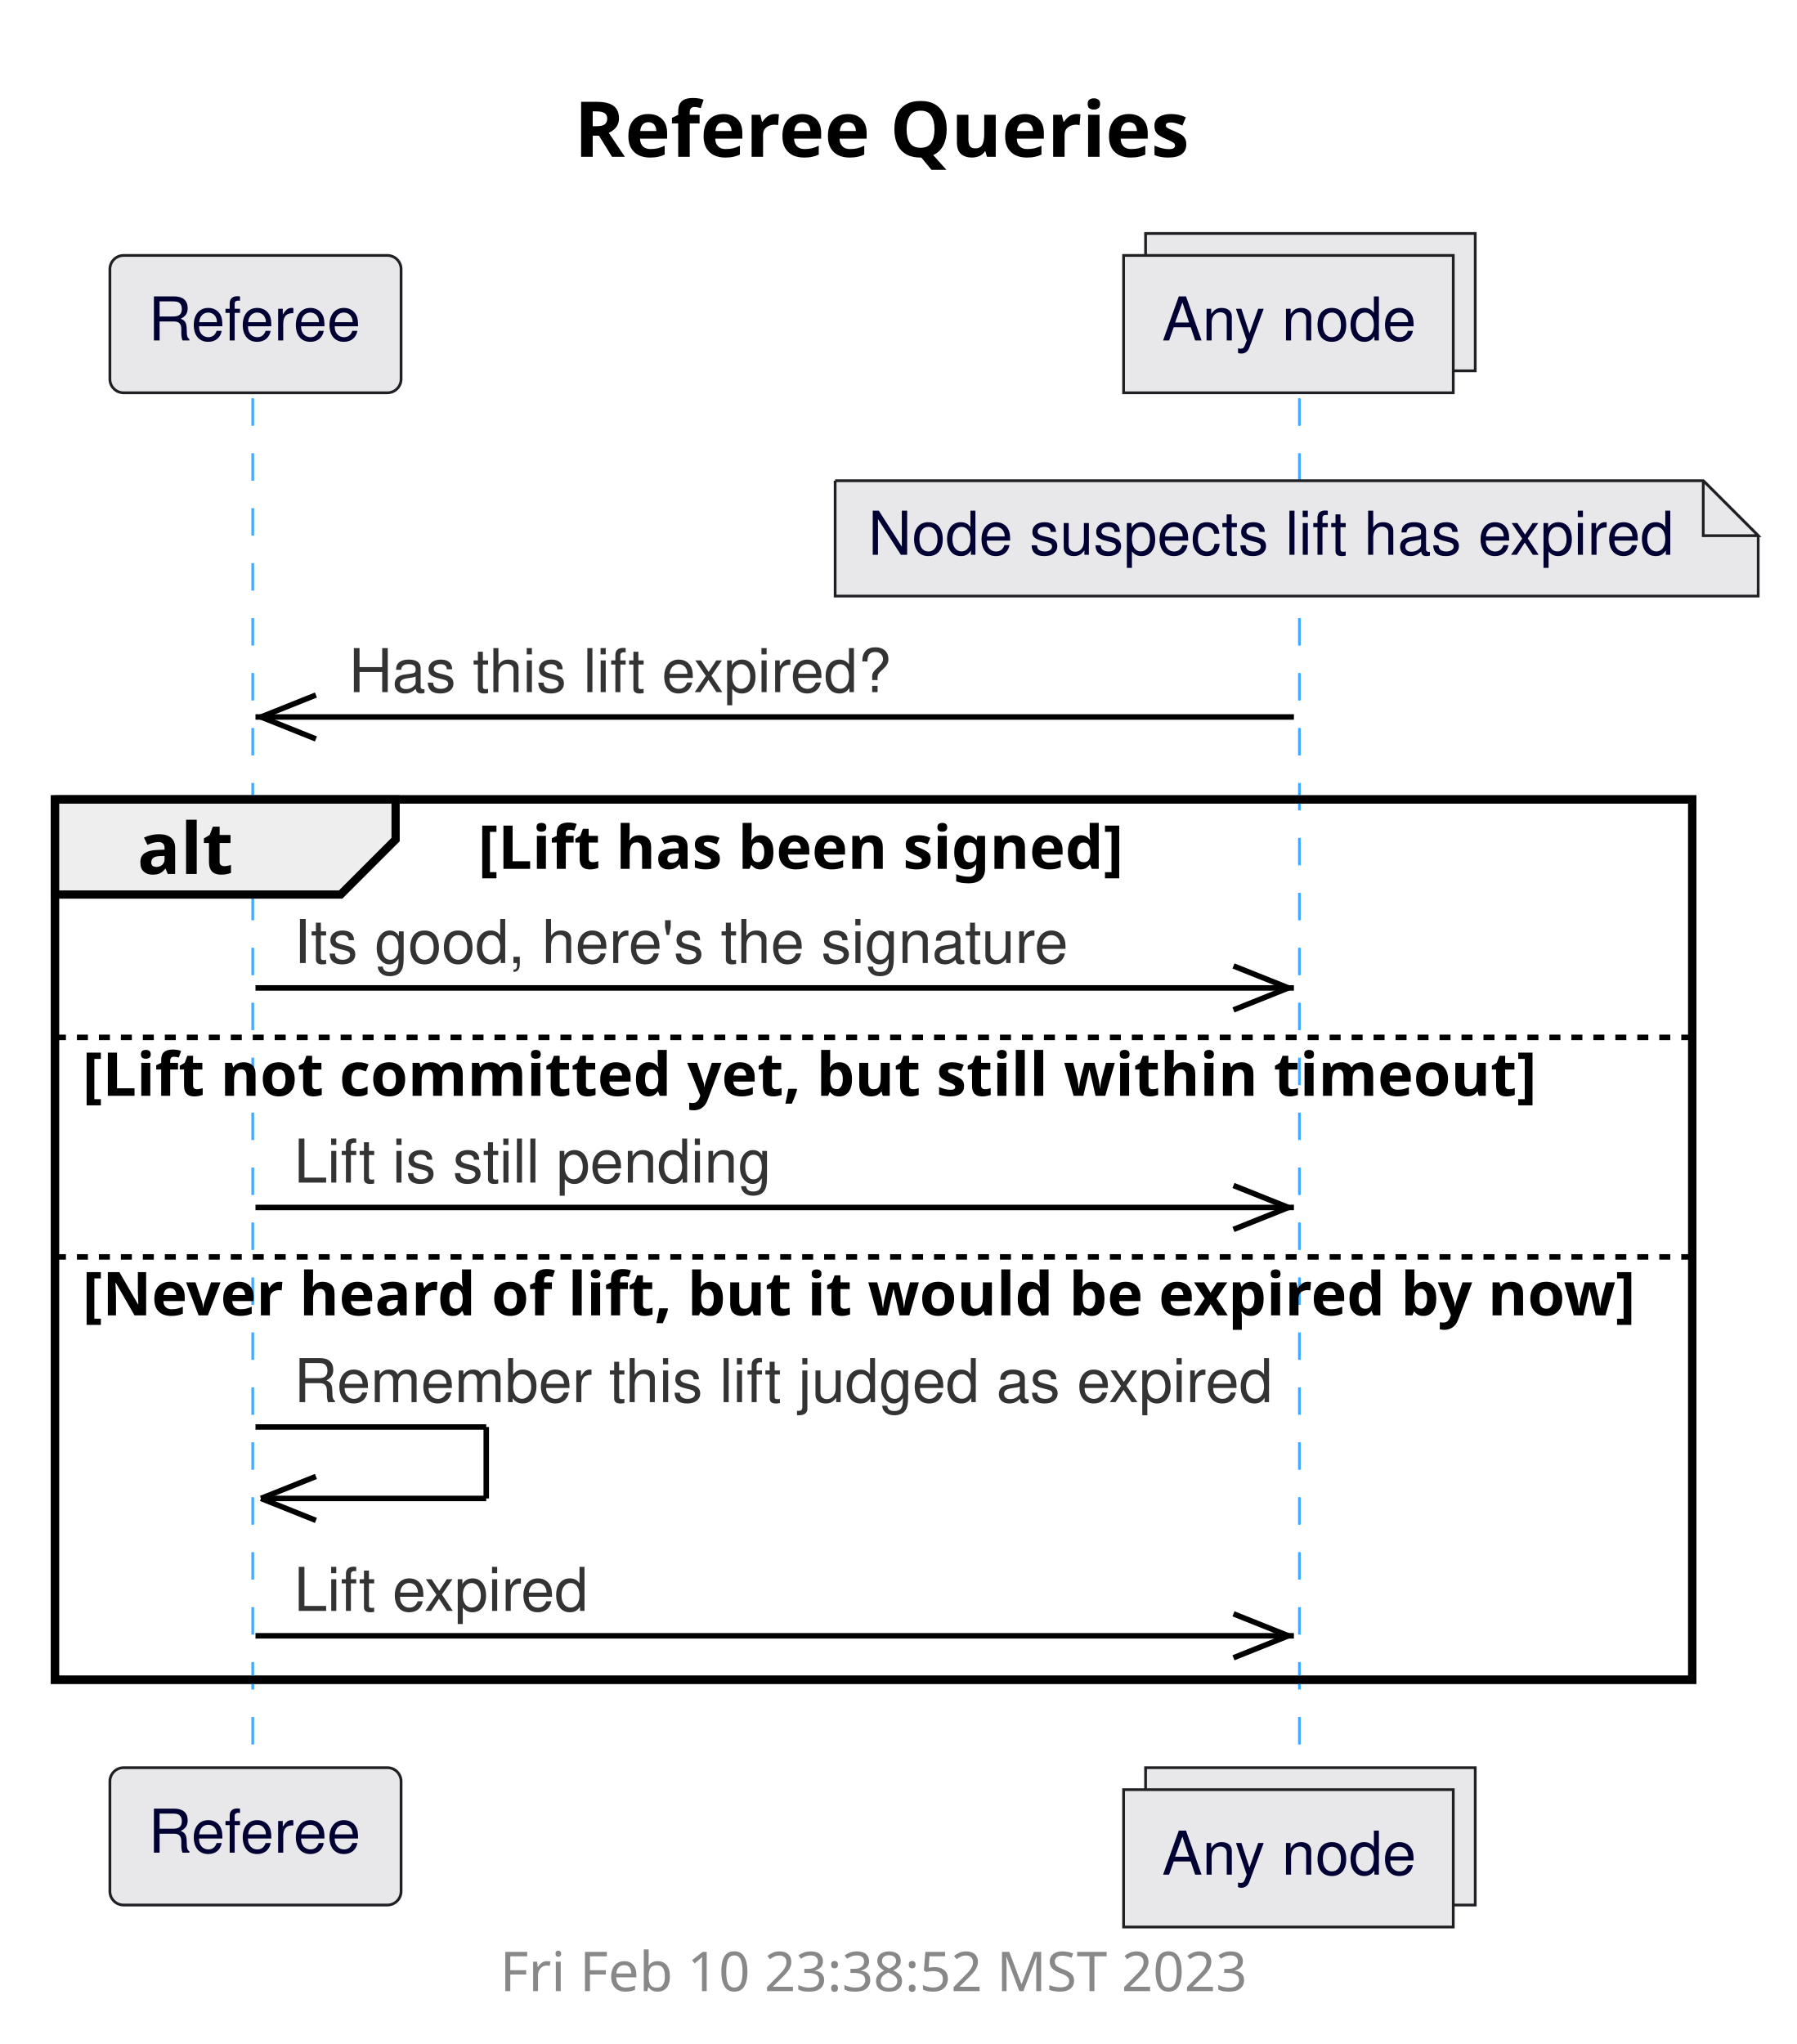
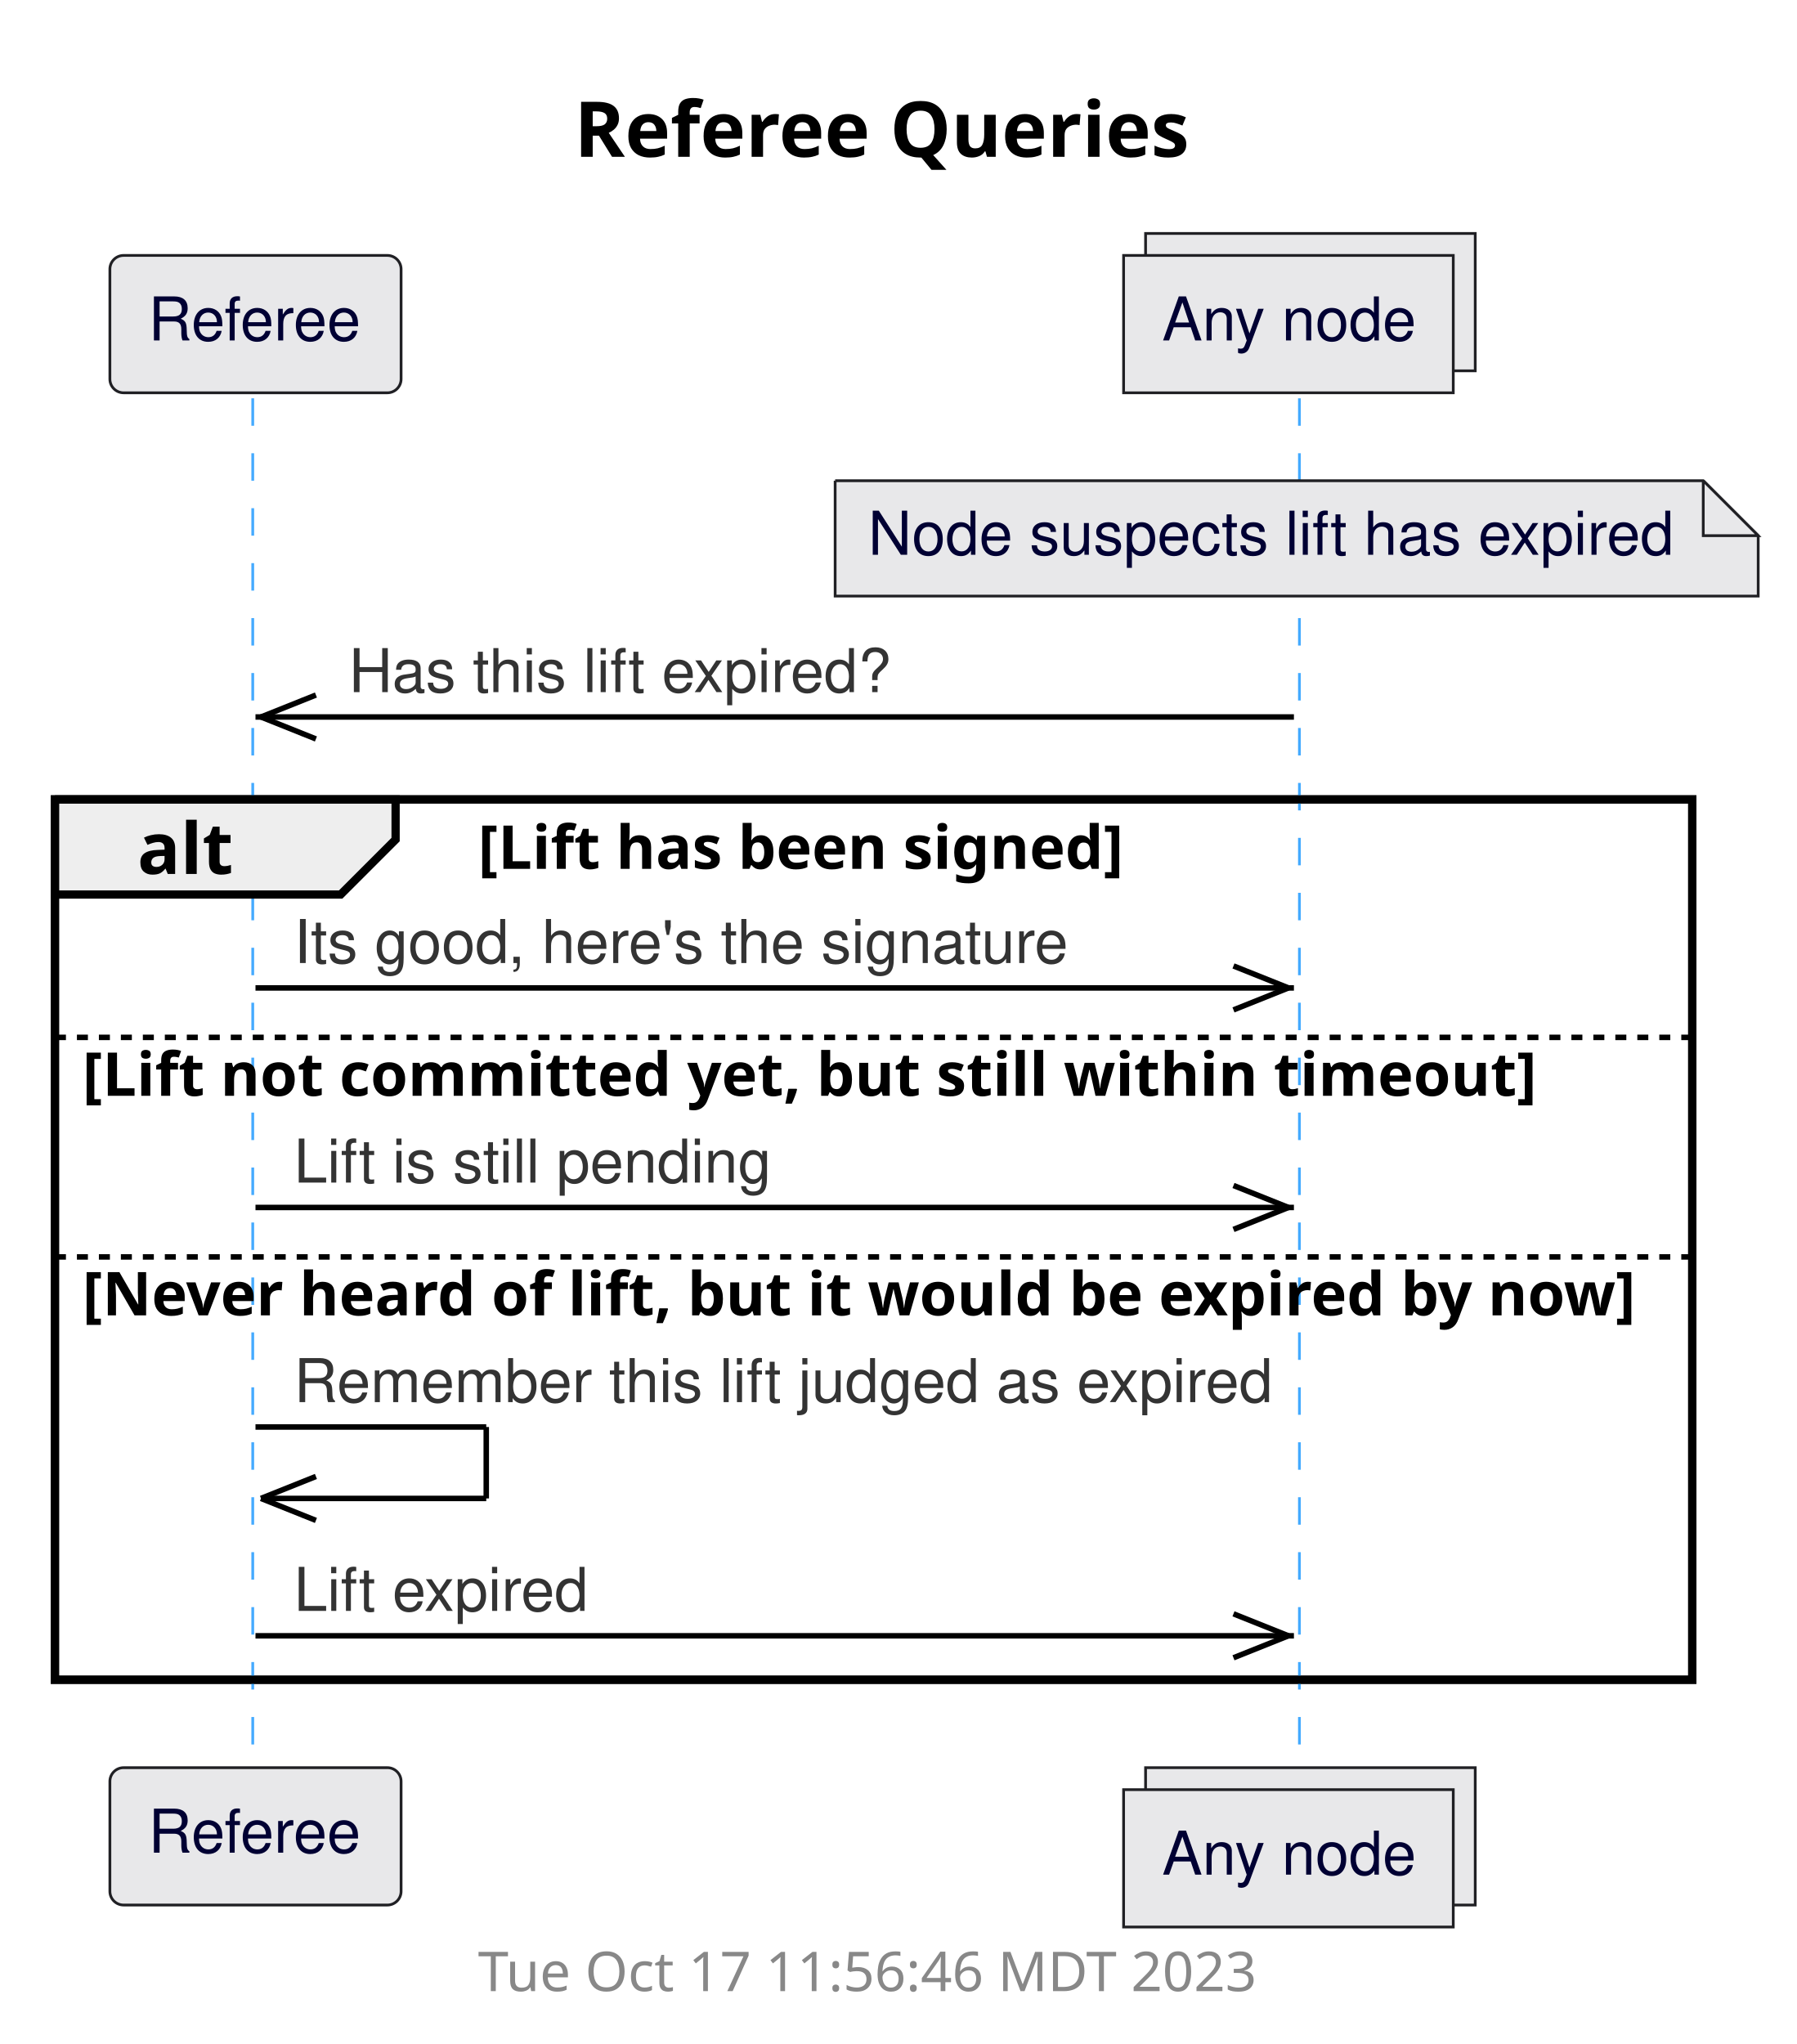
<svg xmlns="http://www.w3.org/2000/svg" contentStyleType="text/css" height="372px" preserveAspectRatio="none" style="width:327px;height:372px;background:#FFFFFF;" version="1.1" viewBox="0 0 327 372" width="327px" zoomAndPan="magnify">
  <defs />
  <g>
    <text fill="#000000" font-family="sans-serif" font-size="14" font-weight="bold" lengthAdjust="spacing" textLength="115" x="104.5" y="28.535">Referee Queries</text>
    <rect fill="none" height="160.221" style="stroke:#000000;stroke-width:1.5;" width="298" x="10" y="145.488" />
    <line style="stroke:#44AAFF;stroke-width:0.5;stroke-dasharray:5.0,5.0;" x1="46" x2="46" y1="72.488" y2="322.709" />
    <line style="stroke:#44AAFF;stroke-width:0.5;stroke-dasharray:5.0,5.0;" x1="236.5" x2="236.5" y1="72.488" y2="322.709" />
    <rect fill="#E8E8EA" height="25" rx="2.5" ry="2.5" style="stroke:#202024;stroke-width:0.5;" width="53" x="20" y="46.488" />
    <text fill="#000033" font-family="Helvetica" font-size="11" lengthAdjust="spacing" textLength="39" x="27" y="61.959">Referee</text>
    <rect fill="#E8E8EA" height="25" rx="2.5" ry="2.5" style="stroke:#202024;stroke-width:0.5;" width="53" x="20" y="321.709" />
    <text fill="#000033" font-family="Helvetica" font-size="11" lengthAdjust="spacing" textLength="39" x="27" y="337.179">Referee</text>
    <rect fill="#E8E8EA" height="25" style="stroke:#202024;stroke-width:0.5;" width="60" x="208.5" y="42.488" />
    <rect fill="#E8E8EA" height="25" style="stroke:#202024;stroke-width:0.5;" width="60" x="204.5" y="46.488" />
    <text fill="#000033" font-family="Helvetica" font-size="11" lengthAdjust="spacing" textLength="46" x="211.5" y="61.959">Any node</text>
    <rect fill="#E8E8EA" height="25" style="stroke:#202024;stroke-width:0.5;" width="60" x="208.5" y="321.709" />
    <rect fill="#E8E8EA" height="25" style="stroke:#202024;stroke-width:0.5;" width="60" x="204.5" y="325.709" />
    <text fill="#000033" font-family="Helvetica" font-size="11" lengthAdjust="spacing" textLength="46" x="211.5" y="341.179">Any node</text>
    <path d="M152,87.488 L152,108.488 L320,108.488 L320,97.488 L310,87.488 L152,87.488 " fill="#E8E8EA" style="stroke:#202024;stroke-width:0.5;" />
    <path d="M310,87.488 L310,97.488 L320,97.488 L310,87.488 " fill="#E8E8EA" style="stroke:#202024;stroke-width:0.5;" />
    <text fill="#000033" font-family="Helvetica" font-size="11" lengthAdjust="spacing" textLength="147" x="158" y="100.959">Node suspects lift has expired</text>
    <line style="stroke:#000000;stroke-width:1.0;" x1="47.5" x2="57.5" y1="130.488" y2="126.488" />
    <line style="stroke:#000000;stroke-width:1.0;" x1="47.5" x2="57.5" y1="130.488" y2="134.488" />
    <line style="stroke:#000000;stroke-width:1.0;" x1="46.5" x2="235.5" y1="130.488" y2="130.488" />
    <text fill="#333333" font-family="Helvetica" font-size="11" lengthAdjust="spacing" textLength="98" x="63.5" y="125.959">Has this lift expired?</text>
    <path d="M10,145.488 L72,145.488 L72,152.799 L62,162.799 L10,162.799 L10,145.488 " fill="#EEEEEE" style="stroke:#000000;stroke-width:1.5;" />
    <rect fill="none" height="160.221" style="stroke:#000000;stroke-width:1.5;" width="298" x="10" y="145.488" />
    <text fill="#000000" font-family="sans-serif" font-size="13" font-weight="bold" lengthAdjust="spacing" textLength="17" x="25" y="159.057">alt</text>
    <text fill="#000000" font-family="sans-serif" font-size="11" font-weight="bold" lengthAdjust="spacing" textLength="121" x="87" y="158.123">[Lift has been signed]</text>
    <line style="stroke:#000000;stroke-width:1.0;" x1="234.5" x2="224.5" y1="179.799" y2="175.799" />
    <line style="stroke:#000000;stroke-width:1.0;" x1="234.5" x2="224.5" y1="179.799" y2="183.799" />
    <line style="stroke:#000000;stroke-width:1.0;" x1="46.5" x2="235.5" y1="179.799" y2="179.799" />
    <text fill="#333333" font-family="Helvetica" font-size="11" lengthAdjust="spacing" textLength="141" x="53.5" y="175.269">Its good, here's the signature</text>
    <line style="stroke:#000000;stroke-width:1.0;stroke-dasharray:2.0,2.0;" x1="10" x2="308" y1="188.799" y2="188.799" />
    <text fill="#000000" font-family="sans-serif" font-size="11" font-weight="bold" lengthAdjust="spacing" textLength="270" x="15" y="199.434">[Lift not committed yet, but still within timeout]</text>
    <line style="stroke:#000000;stroke-width:1.0;" x1="234.5" x2="224.5" y1="219.754" y2="215.754" />
    <line style="stroke:#000000;stroke-width:1.0;" x1="234.5" x2="224.5" y1="219.754" y2="223.754" />
    <line style="stroke:#000000;stroke-width:1.0;" x1="46.5" x2="235.5" y1="219.754" y2="219.754" />
    <text fill="#333333" font-family="Helvetica" font-size="11" lengthAdjust="spacing" textLength="84" x="53.5" y="215.224">Lift is still pending</text>
    <line style="stroke:#000000;stroke-width:1.0;stroke-dasharray:2.0,2.0;" x1="10" x2="308" y1="228.754" y2="228.754" />
    <text fill="#000000" font-family="sans-serif" font-size="11" font-weight="bold" lengthAdjust="spacing" textLength="293" x="15" y="239.389">[Never heard of lift, but it would be expired by now]</text>
    <line style="stroke:#000000;stroke-width:1.0;" x1="46.5" x2="88.5" y1="259.709" y2="259.709" />
    <line style="stroke:#000000;stroke-width:1.0;" x1="88.5" x2="88.5" y1="259.709" y2="272.709" />
    <line style="stroke:#000000;stroke-width:1.0;" x1="47.5" x2="88.5" y1="272.709" y2="272.709" />
    <line style="stroke:#000000;stroke-width:1.0;" x1="47.5" x2="57.5" y1="272.709" y2="268.709" />
    <line style="stroke:#000000;stroke-width:1.0;" x1="47.5" x2="57.5" y1="272.709" y2="276.709" />
    <text fill="#333333" font-family="Helvetica" font-size="11" lengthAdjust="spacing" textLength="176" x="53.5" y="255.179">Remember this lift judged as expired</text>
    <line style="stroke:#000000;stroke-width:1.0;" x1="234.5" x2="224.5" y1="297.709" y2="293.709" />
    <line style="stroke:#000000;stroke-width:1.0;" x1="234.5" x2="224.5" y1="297.709" y2="301.709" />
    <line style="stroke:#000000;stroke-width:1.0;" x1="46.5" x2="235.5" y1="297.709" y2="297.709" />
    <text fill="#333333" font-family="Helvetica" font-size="11" lengthAdjust="spacing" textLength="53" x="53.5" y="293.179">Lift expired</text>
-     <text fill="#888888" font-family="sans-serif" font-size="10" lengthAdjust="spacing" textLength="142" x="91" y="362.377">Fri Feb 10 23:38:52 MST 2023</text>
+     <text fill="#888888" font-family="sans-serif" font-size="10" lengthAdjust="spacing" textLength="150" x="87" y="362.377">Tue Oct 17 11:56:46 MDT 2023</text>
  </g>
</svg>
